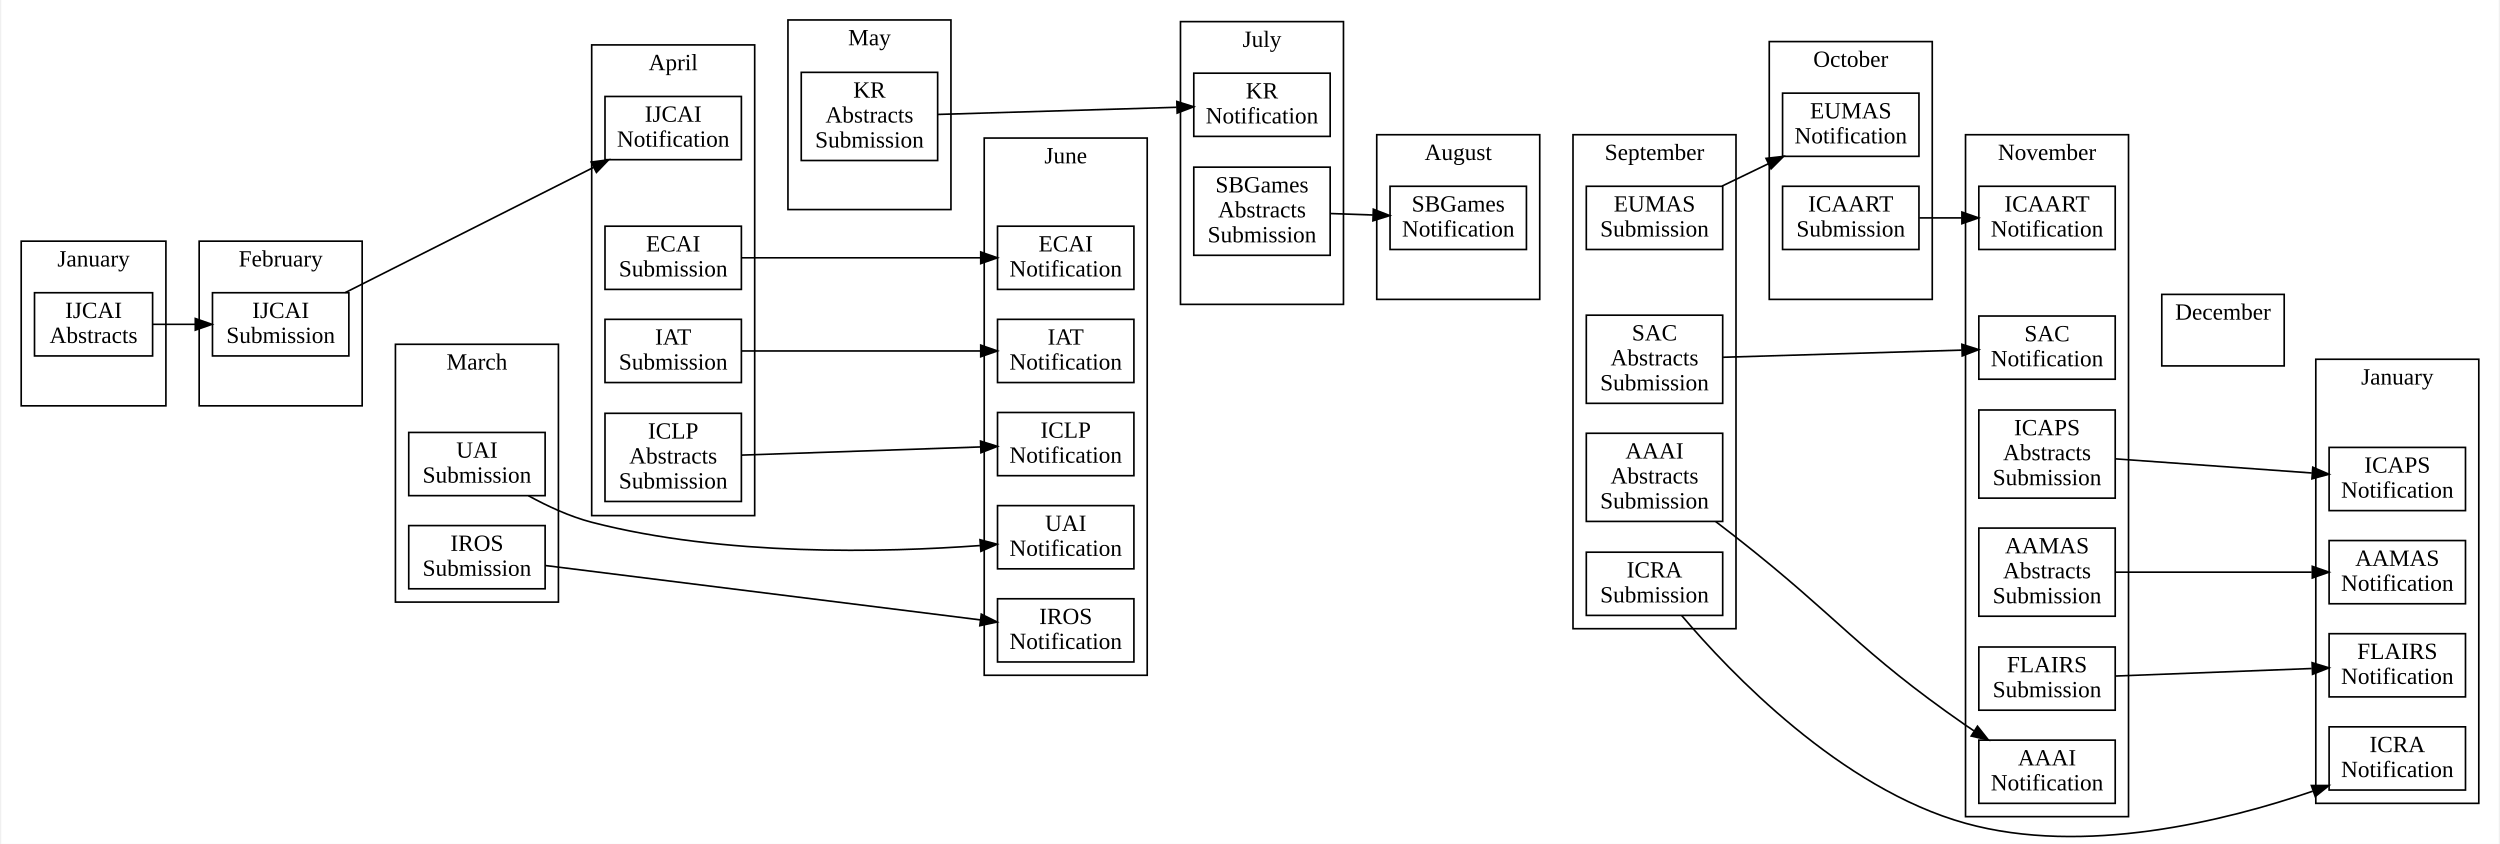
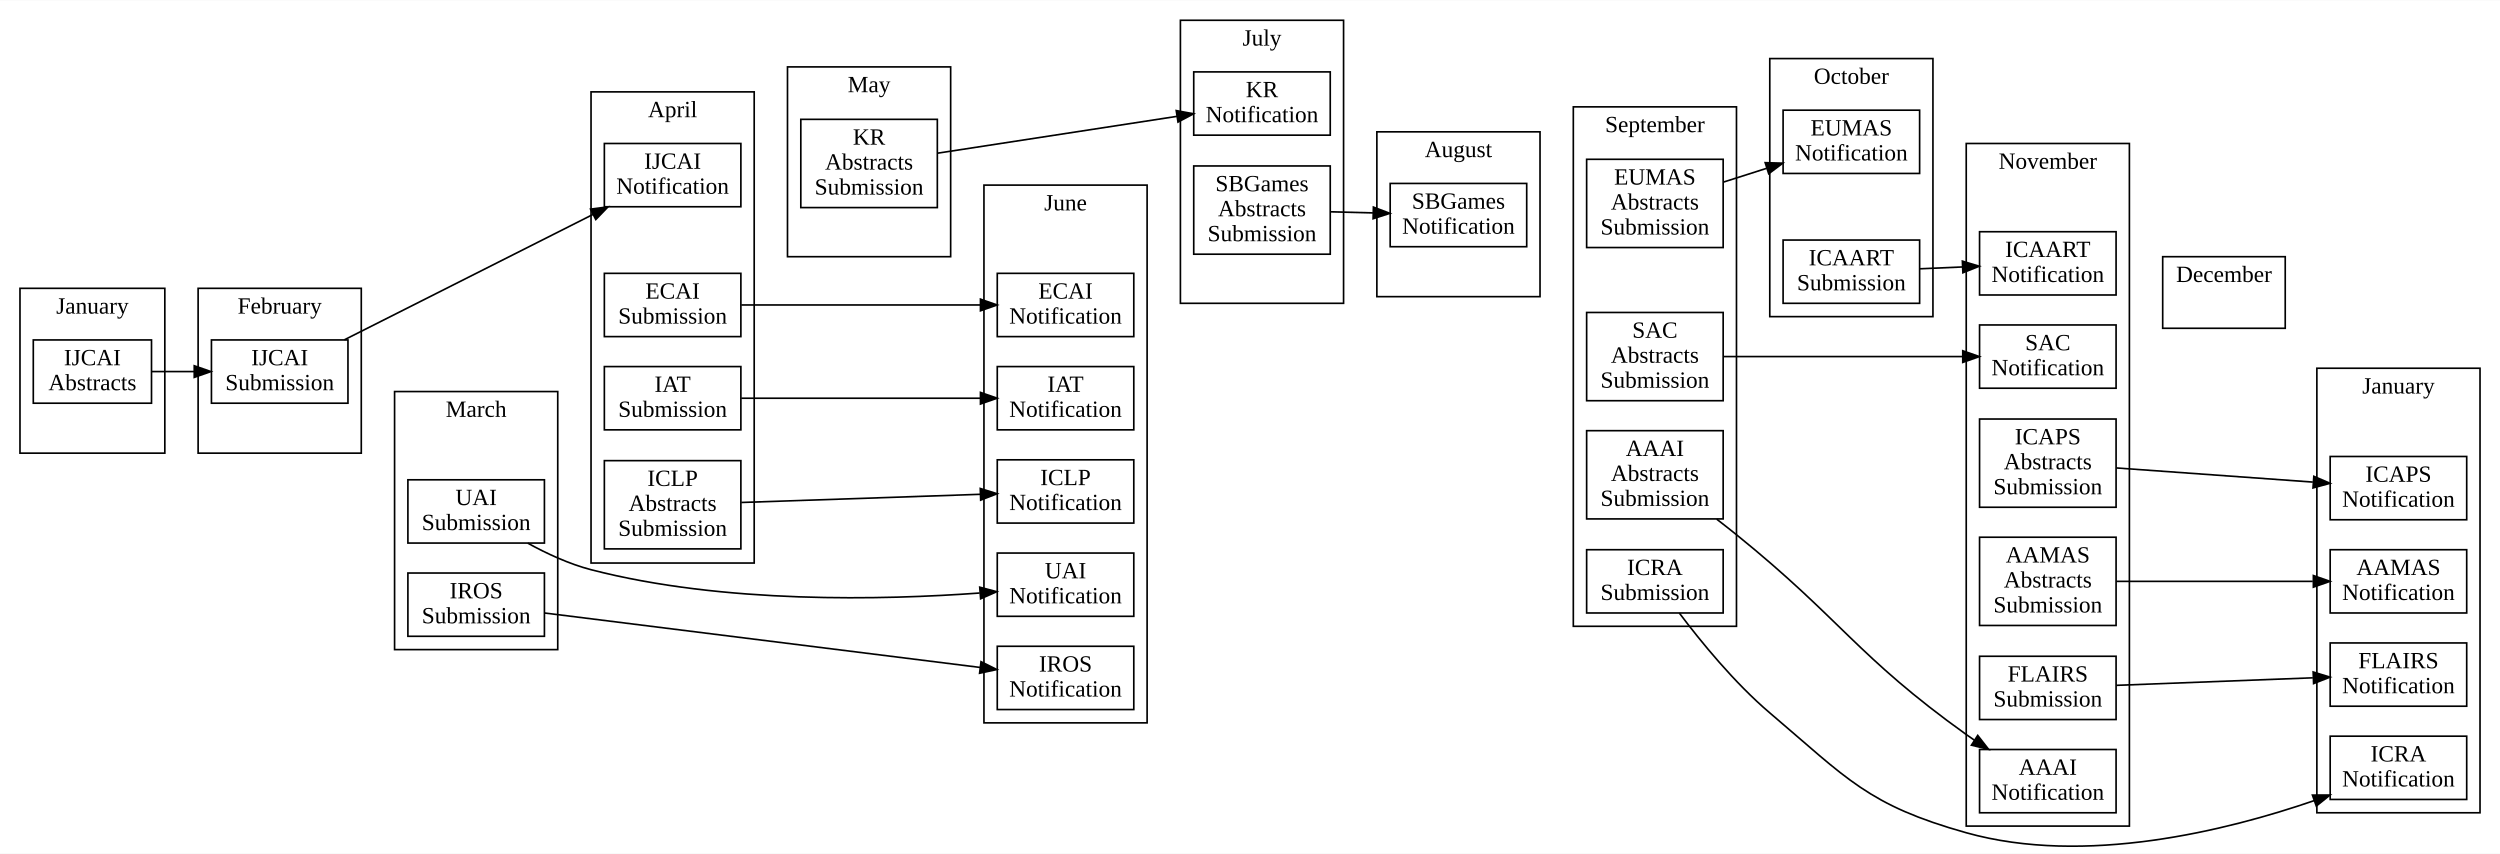
- <svg xmlns="http://www.w3.org/2000/svg" xmlns:xlink="http://www.w3.org/1999/xlink" width="1502pt" height="507pt" viewBox="0.00 0.00 1501.60 507.37">
-   <g id="graph0" class="graph" transform="scale(1 1) rotate(0) translate(4 503.366)">
-     <polygon fill="white" stroke="none" points="-4,4 -4,-503.366 1497.6,-503.366 1497.6,4 -4,4" />
+ <svg xmlns="http://www.w3.org/2000/svg" xmlns:xlink="http://www.w3.org/1999/xlink" width="1502pt" height="513pt" viewBox="0.00 0.00 1501.60 512.50">
+   <g id="graph0" class="graph" transform="scale(1 1) rotate(0) translate(4 508.504)">
+     <polygon fill="white" stroke="none" points="-4,4 -4,-508.504 1497.6,-508.504 1497.6,4 -4,4" />
+     <g id="clust7" class="cluster">
+       <polygon fill="none" stroke="black" points="705,-326.504 705,-496.504 803,-496.504 803,-326.504 705,-326.504" />
+       <text text-anchor="middle" x="754" y="-481.304" font-family="Times New Roman,serif" font-size="14.00">July</text>
+     </g>
+     <g id="clust8" class="cluster">
+       <polygon fill="none" stroke="black" points="823,-330.504 823,-429.504 921,-429.504 921,-330.504 823,-330.504" />
+       <text text-anchor="middle" x="872" y="-414.304" font-family="Times New Roman,serif" font-size="14.00">August</text>
+     </g>
+     <g id="clust9" class="cluster">
+       <polygon fill="none" stroke="black" points="941,-132.504 941,-444.504 1039,-444.504 1039,-132.504 941,-132.504" />
+       <text text-anchor="middle" x="990" y="-429.304" font-family="Times New Roman,serif" font-size="14.00">September</text>
+     </g>
+     <g id="clust10" class="cluster">
+       <polygon fill="none" stroke="black" points="1059,-318.504 1059,-473.504 1157,-473.504 1157,-318.504 1059,-318.504" />
+       <text text-anchor="middle" x="1108" y="-458.304" font-family="Times New Roman,serif" font-size="14.00">October</text>
+     </g>
+     <g id="clust11" class="cluster">
+       <polygon fill="none" stroke="black" points="1177,-12.504 1177,-422.504 1275,-422.504 1275,-12.504 1177,-12.504" />
+       <text text-anchor="middle" x="1226" y="-407.304" font-family="Times New Roman,serif" font-size="14.00">November</text>
+     </g>
+     <g id="clust12" class="cluster">
+       <polygon fill="none" stroke="black" points="1295,-311.504 1295,-354.504 1368.6,-354.504 1368.6,-311.504 1295,-311.504" />
+       <text text-anchor="middle" x="1331.8" y="-339.304" font-family="Times New Roman,serif" font-size="14.00">December</text>
+     </g>
+     <g id="clust13" class="cluster">
+       <polygon fill="none" stroke="black" points="1387.6,-20.504 1387.6,-287.504 1485.6,-287.504 1485.6,-20.504 1387.6,-20.504" />
+       <text text-anchor="middle" x="1436.6" y="-272.304" font-family="Times New Roman,serif" font-size="14.00">January</text>
+     </g>
    <g id="clust1" class="cluster">
-       <polygon fill="none" stroke="black" points="8,-259.366 8,-358.366 95,-358.366 95,-259.366 8,-259.366" />
-       <text text-anchor="middle" x="51.5" y="-343.166" font-family="Times New Roman,serif" font-size="14.00">January</text>
+       <polygon fill="none" stroke="black" points="8,-236.504 8,-335.504 95,-335.504 95,-236.504 8,-236.504" />
+       <text text-anchor="middle" x="51.5" y="-320.304" font-family="Times New Roman,serif" font-size="14.00">January</text>
    </g>
    <g id="clust2" class="cluster">
-       <polygon fill="none" stroke="black" points="115,-259.366 115,-358.366 213,-358.366 213,-259.366 115,-259.366" />
-       <text text-anchor="middle" x="164" y="-343.166" font-family="Times New Roman,serif" font-size="14.00">February</text>
+       <polygon fill="none" stroke="black" points="115,-236.504 115,-335.504 213,-335.504 213,-236.504 115,-236.504" />
+       <text text-anchor="middle" x="164" y="-320.304" font-family="Times New Roman,serif" font-size="14.00">February</text>
    </g>
    <g id="clust3" class="cluster">
-       <polygon fill="none" stroke="black" points="233,-141.366 233,-296.366 331,-296.366 331,-141.366 233,-141.366" />
-       <text text-anchor="middle" x="282" y="-281.166" font-family="Times New Roman,serif" font-size="14.00">March</text>
+       <polygon fill="none" stroke="black" points="233,-118.504 233,-273.504 331,-273.504 331,-118.504 233,-118.504" />
+       <text text-anchor="middle" x="282" y="-258.304" font-family="Times New Roman,serif" font-size="14.00">March</text>
    </g>
    <g id="clust4" class="cluster">
-       <polygon fill="none" stroke="black" points="351,-193.366 351,-476.366 449,-476.366 449,-193.366 351,-193.366" />
-       <text text-anchor="middle" x="400" y="-461.166" font-family="Times New Roman,serif" font-size="14.00">April</text>
+       <polygon fill="none" stroke="black" points="351,-170.504 351,-453.504 449,-453.504 449,-170.504 351,-170.504" />
+       <text text-anchor="middle" x="400" y="-438.304" font-family="Times New Roman,serif" font-size="14.00">April</text>
    </g>
    <g id="clust5" class="cluster">
-       <polygon fill="none" stroke="black" points="469,-377.366 469,-491.366 567,-491.366 567,-377.366 469,-377.366" />
-       <text text-anchor="middle" x="518" y="-476.166" font-family="Times New Roman,serif" font-size="14.00">May</text>
+       <polygon fill="none" stroke="black" points="469,-354.504 469,-468.504 567,-468.504 567,-354.504 469,-354.504" />
+       <text text-anchor="middle" x="518" y="-453.304" font-family="Times New Roman,serif" font-size="14.00">May</text>
    </g>
    <g id="clust6" class="cluster">
-       <polygon fill="none" stroke="black" points="587,-97.366 587,-420.366 685,-420.366 685,-97.366 587,-97.366" />
-       <text text-anchor="middle" x="636" y="-405.166" font-family="Times New Roman,serif" font-size="14.00">June</text>
-     </g>
-     <g id="clust7" class="cluster">
-       <polygon fill="none" stroke="black" points="705,-320.366 705,-490.366 803,-490.366 803,-320.366 705,-320.366" />
-       <text text-anchor="middle" x="754" y="-475.166" font-family="Times New Roman,serif" font-size="14.00">July</text>
-     </g>
-     <g id="clust8" class="cluster">
-       <polygon fill="none" stroke="black" points="823,-323.366 823,-422.366 921,-422.366 921,-323.366 823,-323.366" />
-       <text text-anchor="middle" x="872" y="-407.166" font-family="Times New Roman,serif" font-size="14.00">August</text>
-     </g>
-     <g id="clust9" class="cluster">
-       <polygon fill="none" stroke="black" points="941,-125.366 941,-422.366 1039,-422.366 1039,-125.366 941,-125.366" />
-       <text text-anchor="middle" x="990" y="-407.166" font-family="Times New Roman,serif" font-size="14.00">September</text>
-     </g>
-     <g id="clust10" class="cluster">
-       <polygon fill="none" stroke="black" points="1059,-323.366 1059,-478.366 1157,-478.366 1157,-323.366 1059,-323.366" />
-       <text text-anchor="middle" x="1108" y="-463.166" font-family="Times New Roman,serif" font-size="14.00">October</text>
-     </g>
-     <g id="clust11" class="cluster">
-       <polygon fill="none" stroke="black" points="1177,-12.366 1177,-422.366 1275,-422.366 1275,-12.366 1177,-12.366" />
-       <text text-anchor="middle" x="1226" y="-407.166" font-family="Times New Roman,serif" font-size="14.00">November</text>
-     </g>
-     <g id="clust12" class="cluster">
-       <polygon fill="none" stroke="black" points="1295,-283.366 1295,-326.366 1368.6,-326.366 1368.6,-283.366 1295,-283.366" />
-       <text text-anchor="middle" x="1331.8" y="-311.166" font-family="Times New Roman,serif" font-size="14.00">December</text>
-     </g>
-     <g id="clust13" class="cluster">
-       <polygon fill="none" stroke="black" points="1387.6,-20.366 1387.6,-287.366 1485.6,-287.366 1485.6,-20.366 1387.6,-20.366" />
-       <text text-anchor="middle" x="1436.6" y="-272.166" font-family="Times New Roman,serif" font-size="14.00">January</text>
+       <polygon fill="none" stroke="black" points="587,-74.504 587,-397.504 685,-397.504 685,-74.504 587,-74.504" />
+       <text text-anchor="middle" x="636" y="-382.304" font-family="Times New Roman,serif" font-size="14.00">June</text>
    </g>
    <g id="node2" class="node">
      <g id="a_node2">
        <a xlink:href="http://www.ijcai.org/" xlink:title="International Joint Conference on Artificial Intelligence" target="_blank">
-           <polygon fill="none" stroke="black" points="87,-327.366 16,-327.366 16,-289.366 87,-289.366 87,-327.366" />
-           <text text-anchor="middle" x="51.5" y="-312.166" font-family="Times New Roman,serif" font-size="14.00">IJCAI</text>
-           <text text-anchor="middle" x="51.5" y="-297.166" font-family="Times New Roman,serif" font-size="14.00">Abstracts</text>
+           <polygon fill="none" stroke="black" points="87,-304.504 16,-304.504 16,-266.504 87,-266.504 87,-304.504" />
+           <text text-anchor="middle" x="51.5" y="-289.304" font-family="Times New Roman,serif" font-size="14.00">IJCAI</text>
+           <text text-anchor="middle" x="51.5" y="-274.304" font-family="Times New Roman,serif" font-size="14.00">Abstracts</text>
        </a>
      </g>
    </g>
    <g id="node4" class="node">
      <g id="a_node4">
        <a xlink:href="http://www.ijcai.org/" xlink:title="International Joint Conference on Artificial Intelligence" target="_blank">
-           <polygon fill="none" stroke="black" points="205,-327.366 123,-327.366 123,-289.366 205,-289.366 205,-327.366" />
-           <text text-anchor="middle" x="164" y="-312.166" font-family="Times New Roman,serif" font-size="14.00">IJCAI</text>
-           <text text-anchor="middle" x="164" y="-297.166" font-family="Times New Roman,serif" font-size="14.00">Submission</text>
+           <polygon fill="none" stroke="black" points="205,-304.504 123,-304.504 123,-266.504 205,-266.504 205,-304.504" />
+           <text text-anchor="middle" x="164" y="-289.304" font-family="Times New Roman,serif" font-size="14.00">IJCAI</text>
+           <text text-anchor="middle" x="164" y="-274.304" font-family="Times New Roman,serif" font-size="14.00">Submission</text>
        </a>
      </g>
    </g>
    <g id="edge1" class="edge">
-       <path fill="none" stroke="black" d="M87.16,-308.366C95.257,-308.366 104.043,-308.366 112.668,-308.366" />
-       <polygon fill="black" stroke="black" points="112.669,-311.866 122.668,-308.366 112.668,-304.866 112.669,-311.866" />
+       <path fill="none" stroke="black" d="M87.16,-285.504C95.257,-285.504 104.043,-285.504 112.668,-285.504" />
+       <polygon fill="black" stroke="black" points="112.669,-289.004 122.668,-285.504 112.668,-282.004 112.669,-289.004" />
    </g>
    <g id="node9" class="node">
      <g id="a_node9">
        <a xlink:href="http://www.ijcai.org/" xlink:title="International Joint Conference on Artificial Intelligence" target="_blank">
-           <polygon fill="none" stroke="black" points="441,-445.366 359,-445.366 359,-407.366 441,-407.366 441,-445.366" />
-           <text text-anchor="middle" x="400" y="-430.166" font-family="Times New Roman,serif" font-size="14.00">IJCAI</text>
-           <text text-anchor="middle" x="400" y="-415.166" font-family="Times New Roman,serif" font-size="14.00">Notification</text>
+           <polygon fill="none" stroke="black" points="441,-422.504 359,-422.504 359,-384.504 441,-384.504 441,-422.504" />
+           <text text-anchor="middle" x="400" y="-407.304" font-family="Times New Roman,serif" font-size="14.00">IJCAI</text>
+           <text text-anchor="middle" x="400" y="-392.304" font-family="Times New Roman,serif" font-size="14.00">Notification</text>
        </a>
      </g>
    </g>
    <g id="edge2" class="edge">
-       <path fill="none" stroke="black" d="M202.856,-327.456C243.552,-347.978 308.298,-380.627 352.169,-402.751" />
-       <polygon fill="black" stroke="black" points="350.693,-405.926 361.198,-407.304 353.845,-399.676 350.693,-405.926" />
+       <path fill="none" stroke="black" d="M202.856,-304.594C243.552,-325.116 308.298,-357.765 352.169,-379.888" />
+       <polygon fill="black" stroke="black" points="350.693,-383.064 361.198,-384.441 353.845,-376.814 350.693,-383.064" />
    </g>
    <g id="node6" class="node">
      <g id="a_node6">
        <a xlink:href="http://auai.org/uai2017/index.php" xlink:title="Conference on Uncertainty in Artificial Intelligence" target="_blank">
-           <polygon fill="none" stroke="black" points="323,-243.366 241,-243.366 241,-205.366 323,-205.366 323,-243.366" />
-           <text text-anchor="middle" x="282" y="-228.166" font-family="Times New Roman,serif" font-size="14.00">UAI</text>
-           <text text-anchor="middle" x="282" y="-213.166" font-family="Times New Roman,serif" font-size="14.00">Submission</text>
+           <polygon fill="none" stroke="black" points="323,-220.504 241,-220.504 241,-182.504 323,-182.504 323,-220.504" />
+           <text text-anchor="middle" x="282" y="-205.304" font-family="Times New Roman,serif" font-size="14.00">UAI</text>
+           <text text-anchor="middle" x="282" y="-190.304" font-family="Times New Roman,serif" font-size="14.00">Submission</text>
        </a>
      </g>
    </g>
    <g id="node18" class="node">
      <g id="a_node18">
        <a xlink:href="http://auai.org/uai2017/index.php" xlink:title="Conference on Uncertainty in Artificial Intelligence" target="_blank">
-           <polygon fill="none" stroke="black" points="677,-199.366 595,-199.366 595,-161.366 677,-161.366 677,-199.366" />
-           <text text-anchor="middle" x="636" y="-184.166" font-family="Times New Roman,serif" font-size="14.00">UAI</text>
-           <text text-anchor="middle" x="636" y="-169.166" font-family="Times New Roman,serif" font-size="14.00">Notification</text>
+           <polygon fill="none" stroke="black" points="677,-176.504 595,-176.504 595,-138.504 677,-138.504 677,-176.504" />
+           <text text-anchor="middle" x="636" y="-161.304" font-family="Times New Roman,serif" font-size="14.00">UAI</text>
+           <text text-anchor="middle" x="636" y="-146.304" font-family="Times New Roman,serif" font-size="14.00">Notification</text>
        </a>
      </g>
    </g>
    <g id="edge3" class="edge">
-       <path fill="none" stroke="black" d="M312.984,-205.295C324.432,-199.009 337.89,-192.763 351,-189.366 430.571,-168.75 526.878,-171.159 584.423,-175.353" />
-       <polygon fill="black" stroke="black" points="584.463,-178.867 594.704,-176.152 585.005,-171.888 584.463,-178.867" />
+       <path fill="none" stroke="black" d="M312.984,-182.433C324.432,-176.147 337.89,-169.901 351,-166.504 430.571,-145.888 526.878,-148.297 584.423,-152.491" />
+       <polygon fill="black" stroke="black" points="584.463,-156.005 594.704,-153.29 585.005,-149.026 584.463,-156.005" />
    </g>
    <g id="node7" class="node">
      <g id="a_node7">
        <a xlink:href="http://www.iros.org/" xlink:title="International Conference on Intelligent Robots and Systems" target="_blank">
-           <polygon fill="none" stroke="black" points="323,-187.366 241,-187.366 241,-149.366 323,-149.366 323,-187.366" />
-           <text text-anchor="middle" x="282" y="-172.166" font-family="Times New Roman,serif" font-size="14.00">IROS</text>
-           <text text-anchor="middle" x="282" y="-157.166" font-family="Times New Roman,serif" font-size="14.00">Submission</text>
+           <polygon fill="none" stroke="black" points="323,-164.504 241,-164.504 241,-126.504 323,-126.504 323,-164.504" />
+           <text text-anchor="middle" x="282" y="-149.304" font-family="Times New Roman,serif" font-size="14.00">IROS</text>
+           <text text-anchor="middle" x="282" y="-134.304" font-family="Times New Roman,serif" font-size="14.00">Submission</text>
        </a>
      </g>
    </g>
    <g id="node19" class="node">
      <g id="a_node19">
        <a xlink:href="http://www.iros.org/" xlink:title="International Conference on Intelligent Robots and Systems" target="_blank">
-           <polygon fill="none" stroke="black" points="677,-143.366 595,-143.366 595,-105.366 677,-105.366 677,-143.366" />
-           <text text-anchor="middle" x="636" y="-128.166" font-family="Times New Roman,serif" font-size="14.00">IROS</text>
-           <text text-anchor="middle" x="636" y="-113.166" font-family="Times New Roman,serif" font-size="14.00">Notification</text>
+           <polygon fill="none" stroke="black" points="677,-120.504 595,-120.504 595,-82.504 677,-82.504 677,-120.504" />
+           <text text-anchor="middle" x="636" y="-105.304" font-family="Times New Roman,serif" font-size="14.00">IROS</text>
+           <text text-anchor="middle" x="636" y="-90.304" font-family="Times New Roman,serif" font-size="14.00">Notification</text>
        </a>
      </g>
    </g>
    <g id="edge4" class="edge">
-       <path fill="none" stroke="black" d="M323.036,-163.361C387.527,-155.3 514.292,-139.455 584.757,-130.646" />
-       <polygon fill="black" stroke="black" points="585.242,-134.113 594.731,-129.4 584.374,-127.167 585.242,-134.113" />
+       <path fill="none" stroke="black" d="M323.036,-140.499C387.527,-132.438 514.292,-116.592 584.757,-107.784" />
+       <polygon fill="black" stroke="black" points="585.242,-111.251 594.731,-106.538 584.374,-104.305 585.242,-111.251" />
    </g>
    <g id="node10" class="node">
      <g id="a_node10">
        <a xlink:href="http://www.ecai2016.org/" xlink:title="European Conference on Artificial Intelligence" target="_blank">
-           <polygon fill="none" stroke="black" points="441,-367.366 359,-367.366 359,-329.366 441,-329.366 441,-367.366" />
-           <text text-anchor="middle" x="400" y="-352.166" font-family="Times New Roman,serif" font-size="14.00">ECAI</text>
-           <text text-anchor="middle" x="400" y="-337.166" font-family="Times New Roman,serif" font-size="14.00">Submission</text>
+           <polygon fill="none" stroke="black" points="441,-344.504 359,-344.504 359,-306.504 441,-306.504 441,-344.504" />
+           <text text-anchor="middle" x="400" y="-329.304" font-family="Times New Roman,serif" font-size="14.00">ECAI</text>
+           <text text-anchor="middle" x="400" y="-314.304" font-family="Times New Roman,serif" font-size="14.00">Submission</text>
        </a>
      </g>
    </g>
    <g id="node16" class="node">
      <g id="a_node16">
        <a xlink:href="http://www.ecai2016.org/" xlink:title="European Conference on Artificial Intelligence" target="_blank">
-           <polygon fill="none" stroke="black" points="677,-367.366 595,-367.366 595,-329.366 677,-329.366 677,-367.366" />
-           <text text-anchor="middle" x="636" y="-352.166" font-family="Times New Roman,serif" font-size="14.00">ECAI</text>
-           <text text-anchor="middle" x="636" y="-337.166" font-family="Times New Roman,serif" font-size="14.00">Notification</text>
+           <polygon fill="none" stroke="black" points="677,-344.504 595,-344.504 595,-306.504 677,-306.504 677,-344.504" />
+           <text text-anchor="middle" x="636" y="-329.304" font-family="Times New Roman,serif" font-size="14.00">ECAI</text>
+           <text text-anchor="middle" x="636" y="-314.304" font-family="Times New Roman,serif" font-size="14.00">Notification</text>
        </a>
      </g>
    </g>
    <g id="edge5" class="edge">
-       <path fill="none" stroke="black" d="M441.226,-348.366C480.942,-348.366 541.791,-348.366 584.686,-348.366" />
-       <polygon fill="black" stroke="black" points="584.908,-351.866 594.908,-348.366 584.908,-344.866 584.908,-351.866" />
+       <path fill="none" stroke="black" d="M441.226,-325.504C480.942,-325.504 541.791,-325.504 584.686,-325.504" />
+       <polygon fill="black" stroke="black" points="584.908,-329.004 594.908,-325.504 584.908,-322.004 584.908,-329.004" />
    </g>
    <g id="node11" class="node">
      <g id="a_node11">
        <a xlink:href="http://wibih.unomaha.edu/wi" xlink:title="International Conference on Intelligent Agent Technology" target="_blank">
-           <polygon fill="none" stroke="black" points="441,-311.366 359,-311.366 359,-273.366 441,-273.366 441,-311.366" />
-           <text text-anchor="middle" x="400" y="-296.166" font-family="Times New Roman,serif" font-size="14.00">IAT</text>
-           <text text-anchor="middle" x="400" y="-281.166" font-family="Times New Roman,serif" font-size="14.00">Submission</text>
+           <polygon fill="none" stroke="black" points="441,-288.504 359,-288.504 359,-250.504 441,-250.504 441,-288.504" />
+           <text text-anchor="middle" x="400" y="-273.304" font-family="Times New Roman,serif" font-size="14.00">IAT</text>
+           <text text-anchor="middle" x="400" y="-258.304" font-family="Times New Roman,serif" font-size="14.00">Submission</text>
        </a>
      </g>
    </g>
    <g id="node17" class="node">
      <g id="a_node17">
        <a xlink:href="http://wibih.unomaha.edu/wi" xlink:title="International Conference on Intelligent Agent Technology" target="_blank">
-           <polygon fill="none" stroke="black" points="677,-311.366 595,-311.366 595,-273.366 677,-273.366 677,-311.366" />
-           <text text-anchor="middle" x="636" y="-296.166" font-family="Times New Roman,serif" font-size="14.00">IAT</text>
-           <text text-anchor="middle" x="636" y="-281.166" font-family="Times New Roman,serif" font-size="14.00">Notification</text>
+           <polygon fill="none" stroke="black" points="677,-288.504 595,-288.504 595,-250.504 677,-250.504 677,-288.504" />
+           <text text-anchor="middle" x="636" y="-273.304" font-family="Times New Roman,serif" font-size="14.00">IAT</text>
+           <text text-anchor="middle" x="636" y="-258.304" font-family="Times New Roman,serif" font-size="14.00">Notification</text>
        </a>
      </g>
    </g>
    <g id="edge6" class="edge">
-       <path fill="none" stroke="black" d="M441.226,-292.366C480.942,-292.366 541.791,-292.366 584.686,-292.366" />
-       <polygon fill="black" stroke="black" points="584.908,-295.866 594.908,-292.366 584.908,-288.866 584.908,-295.866" />
+       <path fill="none" stroke="black" d="M441.226,-269.504C480.942,-269.504 541.791,-269.504 584.686,-269.504" />
+       <polygon fill="black" stroke="black" points="584.908,-273.004 594.908,-269.504 584.908,-266.004 584.908,-273.004" />
    </g>
    <g id="node12" class="node">
      <g id="a_node12">
        <a xlink:href="http://software.imdea.org/Conferences/ICLP2016/" xlink:title="International Conference on Logic Programming" target="_blank">
-           <polygon fill="none" stroke="black" points="441,-254.866 359,-254.866 359,-201.866 441,-201.866 441,-254.866" />
-           <text text-anchor="middle" x="400" y="-239.666" font-family="Times New Roman,serif" font-size="14.00">ICLP</text>
-           <text text-anchor="middle" x="400" y="-224.666" font-family="Times New Roman,serif" font-size="14.00">Abstracts</text>
-           <text text-anchor="middle" x="400" y="-209.666" font-family="Times New Roman,serif" font-size="14.00">Submission</text>
+           <polygon fill="none" stroke="black" points="441,-232.004 359,-232.004 359,-179.004 441,-179.004 441,-232.004" />
+           <text text-anchor="middle" x="400" y="-216.804" font-family="Times New Roman,serif" font-size="14.00">ICLP</text>
+           <text text-anchor="middle" x="400" y="-201.804" font-family="Times New Roman,serif" font-size="14.00">Abstracts</text>
+           <text text-anchor="middle" x="400" y="-186.804" font-family="Times New Roman,serif" font-size="14.00">Submission</text>
        </a>
      </g>
    </g>
    <g id="node20" class="node">
      <g id="a_node20">
        <a xlink:href="http://software.imdea.org/Conferences/ICLP2016/" xlink:title="International Conference on Logic Programming" target="_blank">
-           <polygon fill="none" stroke="black" points="677,-255.366 595,-255.366 595,-217.366 677,-217.366 677,-255.366" />
-           <text text-anchor="middle" x="636" y="-240.166" font-family="Times New Roman,serif" font-size="14.00">ICLP</text>
-           <text text-anchor="middle" x="636" y="-225.166" font-family="Times New Roman,serif" font-size="14.00">Notification</text>
+           <polygon fill="none" stroke="black" points="677,-232.504 595,-232.504 595,-194.504 677,-194.504 677,-232.504" />
+           <text text-anchor="middle" x="636" y="-217.304" font-family="Times New Roman,serif" font-size="14.00">ICLP</text>
+           <text text-anchor="middle" x="636" y="-202.304" font-family="Times New Roman,serif" font-size="14.00">Notification</text>
        </a>
      </g>
    </g>
    <g id="edge7" class="edge">
-       <path fill="none" stroke="black" d="M441.226,-229.741C480.942,-231.099 541.791,-233.179 584.686,-234.646" />
-       <polygon fill="black" stroke="black" points="584.794,-238.152 594.908,-234.995 585.033,-231.156 584.794,-238.152" />
+       <path fill="none" stroke="black" d="M441.226,-206.879C480.942,-208.237 541.791,-210.317 584.686,-211.784" />
+       <polygon fill="black" stroke="black" points="584.794,-215.289 594.908,-212.133 585.033,-208.293 584.794,-215.289" />
    </g>
    <g id="node14" class="node">
      <g id="a_node14">
        <a xlink:href="http://www.kr.org/" xlink:title="International Conference on Principles of Knowledge Representation and Reasoning" target="_blank">
-           <polygon fill="none" stroke="black" points="559,-459.866 477,-459.866 477,-406.866 559,-406.866 559,-459.866" />
-           <text text-anchor="middle" x="518" y="-444.666" font-family="Times New Roman,serif" font-size="14.00">KR</text>
-           <text text-anchor="middle" x="518" y="-429.666" font-family="Times New Roman,serif" font-size="14.00">Abstracts</text>
-           <text text-anchor="middle" x="518" y="-414.666" font-family="Times New Roman,serif" font-size="14.00">Submission</text>
+           <polygon fill="none" stroke="black" points="559,-437.004 477,-437.004 477,-384.004 559,-384.004 559,-437.004" />
+           <text text-anchor="middle" x="518" y="-421.804" font-family="Times New Roman,serif" font-size="14.00">KR</text>
+           <text text-anchor="middle" x="518" y="-406.804" font-family="Times New Roman,serif" font-size="14.00">Abstracts</text>
+           <text text-anchor="middle" x="518" y="-391.804" font-family="Times New Roman,serif" font-size="14.00">Submission</text>
        </a>
      </g>
    </g>
    <g id="node23" class="node">
      <g id="a_node23">
        <a xlink:href="http://www.kr.org/" xlink:title="International Conference on Principles of Knowledge Representation and Reasoning" target="_blank">
-           <polygon fill="none" stroke="black" points="795,-459.366 713,-459.366 713,-421.366 795,-421.366 795,-459.366" />
-           <text text-anchor="middle" x="754" y="-444.166" font-family="Times New Roman,serif" font-size="14.00">KR</text>
-           <text text-anchor="middle" x="754" y="-429.166" font-family="Times New Roman,serif" font-size="14.00">Notification</text>
+           <polygon fill="none" stroke="black" points="795,-465.504 713,-465.504 713,-427.504 795,-427.504 795,-465.504" />
+           <text text-anchor="middle" x="754" y="-450.304" font-family="Times New Roman,serif" font-size="14.00">KR</text>
+           <text text-anchor="middle" x="754" y="-435.304" font-family="Times New Roman,serif" font-size="14.00">Notification</text>
        </a>
      </g>
    </g>
    <g id="edge8" class="edge">
-       <path fill="none" stroke="black" d="M559.226,-434.569C598.942,-435.757 659.791,-437.578 702.686,-438.861" />
-       <polygon fill="black" stroke="black" points="702.808,-442.366 712.908,-439.167 703.017,-435.369 702.808,-442.366" />
+       <path fill="none" stroke="black" d="M559.226,-416.693C599.026,-422.816 660.048,-432.204 702.958,-438.805" />
+       <polygon fill="black" stroke="black" points="702.492,-442.275 712.908,-440.336 703.557,-435.356 702.492,-442.275" />
    </g>
    <g id="node22" class="node">
      <g id="a_node22">
        <a xlink:href="http://sbgames.org/" xlink:title="Simposio Brasileiro de Games e Entretenimento Digital" target="_blank">
-           <polygon fill="none" stroke="black" points="795,-402.866 713,-402.866 713,-349.866 795,-349.866 795,-402.866" />
-           <text text-anchor="middle" x="754" y="-387.666" font-family="Times New Roman,serif" font-size="14.00">SBGames</text>
-           <text text-anchor="middle" x="754" y="-372.666" font-family="Times New Roman,serif" font-size="14.00">Abstracts</text>
-           <text text-anchor="middle" x="754" y="-357.666" font-family="Times New Roman,serif" font-size="14.00">Submission</text>
+           <polygon fill="none" stroke="black" points="795,-409.004 713,-409.004 713,-356.004 795,-356.004 795,-409.004" />
+           <text text-anchor="middle" x="754" y="-393.804" font-family="Times New Roman,serif" font-size="14.00">SBGames</text>
+           <text text-anchor="middle" x="754" y="-378.804" font-family="Times New Roman,serif" font-size="14.00">Abstracts</text>
+           <text text-anchor="middle" x="754" y="-363.804" font-family="Times New Roman,serif" font-size="14.00">Submission</text>
        </a>
      </g>
    </g>
    <g id="node25" class="node">
      <g id="a_node25">
        <a xlink:href="http://sbgames.org/" xlink:title="Simposio Brasileiro de Games e Entretenimento Digital" target="_blank">
-           <polygon fill="none" stroke="black" points="913,-391.366 831,-391.366 831,-353.366 913,-353.366 913,-391.366" />
-           <text text-anchor="middle" x="872" y="-376.166" font-family="Times New Roman,serif" font-size="14.00">SBGames</text>
-           <text text-anchor="middle" x="872" y="-361.166" font-family="Times New Roman,serif" font-size="14.00">Notification</text>
+           <polygon fill="none" stroke="black" points="913,-398.504 831,-398.504 831,-360.504 913,-360.504 913,-398.504" />
+           <text text-anchor="middle" x="872" y="-383.304" font-family="Times New Roman,serif" font-size="14.00">SBGames</text>
+           <text text-anchor="middle" x="872" y="-368.304" font-family="Times New Roman,serif" font-size="14.00">Notification</text>
        </a>
      </g>
    </g>
    <g id="edge9" class="edge">
-       <path fill="none" stroke="black" d="M795.246,-374.978C803.433,-374.696 812.144,-374.396 820.632,-374.103" />
-       <polygon fill="black" stroke="black" points="820.952,-377.594 830.826,-373.751 820.711,-370.598 820.952,-377.594" />
+       <path fill="none" stroke="black" d="M795.246,-381.463C803.433,-381.251 812.144,-381.026 820.632,-380.807" />
+       <polygon fill="black" stroke="black" points="820.919,-384.3 830.826,-380.543 820.738,-377.303 820.919,-384.3" />
    </g>
    <g id="node27" class="node">
      <g id="a_node27">
        <a xlink:href="http://www.icra2017.org/" xlink:title="International Conference on Robotics and Automation" target="_blank">
-           <polygon fill="none" stroke="black" points="1031,-171.366 949,-171.366 949,-133.366 1031,-133.366 1031,-171.366" />
-           <text text-anchor="middle" x="990" y="-156.166" font-family="Times New Roman,serif" font-size="14.00">ICRA</text>
-           <text text-anchor="middle" x="990" y="-141.166" font-family="Times New Roman,serif" font-size="14.00">Submission</text>
+           <polygon fill="none" stroke="black" points="1031,-178.504 949,-178.504 949,-140.504 1031,-140.504 1031,-178.504" />
+           <text text-anchor="middle" x="990" y="-163.304" font-family="Times New Roman,serif" font-size="14.00">ICRA</text>
+           <text text-anchor="middle" x="990" y="-148.304" font-family="Times New Roman,serif" font-size="14.00">Submission</text>
        </a>
      </g>
    </g>
    <g id="node43" class="node">
      <g id="a_node43">
        <a xlink:href="http://www.icra2017.org/" xlink:title="International Conference on Robotics and Automation" target="_blank">
-           <polygon fill="none" stroke="black" points="1477.6,-66.366 1395.6,-66.366 1395.6,-28.366 1477.6,-28.366 1477.6,-66.366" />
-           <text text-anchor="middle" x="1436.6" y="-51.166" font-family="Times New Roman,serif" font-size="14.00">ICRA</text>
-           <text text-anchor="middle" x="1436.6" y="-36.166" font-family="Times New Roman,serif" font-size="14.00">Notification</text>
+           <polygon fill="none" stroke="black" points="1477.6,-66.504 1395.6,-66.504 1395.6,-28.504 1477.6,-28.504 1477.6,-66.504" />
+           <text text-anchor="middle" x="1436.6" y="-51.304" font-family="Times New Roman,serif" font-size="14.00">ICRA</text>
+           <text text-anchor="middle" x="1436.6" y="-36.304" font-family="Times New Roman,serif" font-size="14.00">Notification</text>
        </a>
      </g>
    </g>
    <g id="edge10" class="edge">
-       <path fill="none" stroke="black" d="M1006.35,-133.266C1035.3,-99.121 1101.84,-29.234 1177,-8.366 1248.1,11.376 1333.15,-9.668 1385.78,-27.668" />
-       <polygon fill="black" stroke="black" points="1384.95,-31.084 1395.54,-31.099 1387.27,-24.48 1384.95,-31.084" />
+       <path fill="none" stroke="black" d="M1004.67,-140.464C1017.46,-123.466 1037.76,-98.542 1059,-80.504 1105.83,-40.739 1117.85,-25.123 1177,-8.504 1248.19,11.5 1333.46,-9.733 1386.09,-27.831" />
+       <polygon fill="black" stroke="black" points="1384.93,-31.133 1395.52,-31.163 1387.26,-24.532 1384.93,-31.133" />
    </g>
    <g id="node28" class="node">
      <g id="a_node28">
        <a xlink:href="http://www.sigapp.org/sac/" xlink:title="Symposium On Applied Computing" target="_blank">
-           <polygon fill="none" stroke="black" points="1031,-313.866 949,-313.866 949,-260.866 1031,-260.866 1031,-313.866" />
-           <text text-anchor="middle" x="990" y="-298.666" font-family="Times New Roman,serif" font-size="14.00">SAC</text>
-           <text text-anchor="middle" x="990" y="-283.666" font-family="Times New Roman,serif" font-size="14.00">Abstracts</text>
-           <text text-anchor="middle" x="990" y="-268.666" font-family="Times New Roman,serif" font-size="14.00">Submission</text>
+           <polygon fill="none" stroke="black" points="1031,-321.004 949,-321.004 949,-268.004 1031,-268.004 1031,-321.004" />
+           <text text-anchor="middle" x="990" y="-305.804" font-family="Times New Roman,serif" font-size="14.00">SAC</text>
+           <text text-anchor="middle" x="990" y="-290.804" font-family="Times New Roman,serif" font-size="14.00">Abstracts</text>
+           <text text-anchor="middle" x="990" y="-275.804" font-family="Times New Roman,serif" font-size="14.00">Submission</text>
        </a>
      </g>
    </g>
    <g id="node36" class="node">
      <g id="a_node36">
        <a xlink:href="http://www.sigapp.org/sac/" xlink:title="Symposium On Applied Computing" target="_blank">
-           <polygon fill="none" stroke="black" points="1267,-313.366 1185,-313.366 1185,-275.366 1267,-275.366 1267,-313.366" />
-           <text text-anchor="middle" x="1226" y="-298.166" font-family="Times New Roman,serif" font-size="14.00">SAC</text>
-           <text text-anchor="middle" x="1226" y="-283.166" font-family="Times New Roman,serif" font-size="14.00">Notification</text>
+           <polygon fill="none" stroke="black" points="1267,-313.504 1185,-313.504 1185,-275.504 1267,-275.504 1267,-313.504" />
+           <text text-anchor="middle" x="1226" y="-298.304" font-family="Times New Roman,serif" font-size="14.00">SAC</text>
+           <text text-anchor="middle" x="1226" y="-283.304" font-family="Times New Roman,serif" font-size="14.00">Notification</text>
        </a>
      </g>
    </g>
    <g id="edge11" class="edge">
-       <path fill="none" stroke="black" d="M1031.23,-288.569C1070.94,-289.757 1131.79,-291.578 1174.69,-292.861" />
-       <polygon fill="black" stroke="black" points="1174.81,-296.366 1184.91,-293.167 1175.02,-289.369 1174.81,-296.366" />
+       <path fill="none" stroke="black" d="M1031.23,-294.504C1070.94,-294.504 1131.79,-294.504 1174.69,-294.504" />
+       <polygon fill="black" stroke="black" points="1174.91,-298.004 1184.91,-294.504 1174.91,-291.004 1174.91,-298.004" />
    </g>
    <g id="node29" class="node">
      <g id="a_node29">
        <a xlink:href="http://www.aaai.org/Conferences/conferences.php" xlink:title="Association for the Advancement of Artificial Intelligence" target="_blank">
-           <polygon fill="none" stroke="black" points="1031,-242.866 949,-242.866 949,-189.866 1031,-189.866 1031,-242.866" />
-           <text text-anchor="middle" x="990" y="-227.666" font-family="Times New Roman,serif" font-size="14.00">AAAI</text>
-           <text text-anchor="middle" x="990" y="-212.666" font-family="Times New Roman,serif" font-size="14.00">Abstracts</text>
-           <text text-anchor="middle" x="990" y="-197.666" font-family="Times New Roman,serif" font-size="14.00">Submission</text>
+           <polygon fill="none" stroke="black" points="1031,-250.004 949,-250.004 949,-197.004 1031,-197.004 1031,-250.004" />
+           <text text-anchor="middle" x="990" y="-234.804" font-family="Times New Roman,serif" font-size="14.00">AAAI</text>
+           <text text-anchor="middle" x="990" y="-219.804" font-family="Times New Roman,serif" font-size="14.00">Abstracts</text>
+           <text text-anchor="middle" x="990" y="-204.804" font-family="Times New Roman,serif" font-size="14.00">Submission</text>
        </a>
      </g>
    </g>
    <g id="node35" class="node">
      <g id="a_node35">
        <a xlink:href="http://www.aaai.org/Conferences/conferences.php" xlink:title="Association for the Advancement of Artificial Intelligence" target="_blank">
-           <polygon fill="none" stroke="black" points="1267,-58.366 1185,-58.366 1185,-20.366 1267,-20.366 1267,-58.366" />
-           <text text-anchor="middle" x="1226" y="-43.166" font-family="Times New Roman,serif" font-size="14.00">AAAI</text>
-           <text text-anchor="middle" x="1226" y="-28.166" font-family="Times New Roman,serif" font-size="14.00">Notification</text>
+           <polygon fill="none" stroke="black" points="1267,-58.504 1185,-58.504 1185,-20.504 1267,-20.504 1267,-58.504" />
+           <text text-anchor="middle" x="1226" y="-43.304" font-family="Times New Roman,serif" font-size="14.00">AAAI</text>
+           <text text-anchor="middle" x="1226" y="-28.304" font-family="Times New Roman,serif" font-size="14.00">Notification</text>
        </a>
      </g>
    </g>
    <g id="edge12" class="edge">
-       <path fill="none" stroke="black" d="M1026.78,-189.797C1030.92,-186.644 1035.06,-183.451 1039,-180.366 1101.39,-131.462 1111.89,-112.59 1177,-67.366 1178.63,-66.231 1180.32,-65.097 1182.03,-63.971" />
-       <polygon fill="black" stroke="black" points="1184.18,-66.753 1190.75,-58.446 1180.43,-60.839 1184.18,-66.753" />
+       <path fill="none" stroke="black" d="M1027.13,-196.851C1031.16,-193.742 1035.19,-190.581 1039,-187.504 1102.22,-136.42 1110.94,-114.856 1177,-67.504 1178.59,-66.366 1180.22,-65.232 1181.89,-64.11" />
+       <polygon fill="black" stroke="black" points="1183.9,-66.98 1190.42,-58.623 1180.11,-61.094 1183.9,-66.98" />
    </g>
    <g id="node30" class="node">
      <g id="a_node30">
-         <a xlink:href="http://eumas-at2016.webs.upv.es/EUMAS2016.html" xlink:title="European Conference on Multi-Agent Systems" target="_blank">
-           <polygon fill="none" stroke="black" points="1031,-391.366 949,-391.366 949,-353.366 1031,-353.366 1031,-391.366" />
-           <text text-anchor="middle" x="990" y="-376.166" font-family="Times New Roman,serif" font-size="14.00">EUMAS</text>
-           <text text-anchor="middle" x="990" y="-361.166" font-family="Times New Roman,serif" font-size="14.00">Submission</text>
-         </a>
-       </g>
+         <a xlink:href="https://eumas2017.ibisc.univ-evry.fr/" xlink:title="European Conference on Multi-Agent Systems" target="_blank">
+           <polygon fill="none" stroke="black" points="1031,-413.004 949,-413.004 949,-360.004 1031,-360.004 1031,-413.004" />
+           <text text-anchor="middle" x="990" y="-397.804" font-family="Times New Roman,serif" font-size="14.00">EUMAS</text>
+           <text text-anchor="middle" x="990" y="-382.804" font-family="Times New Roman,serif" font-size="14.00">Abstracts</text>
+           <text text-anchor="middle" x="990" y="-367.804" font-family="Times New Roman,serif" font-size="14.00">Submission</text>
+         </a>
+       </g>
+     </g>
+     <g id="node32" class="node">
+       <g id="a_node32">
+         <a xlink:href="https://eumas2017.ibisc.univ-evry.fr/" xlink:title="European Conference on Multi-Agent Systems" target="_blank">
+           <polygon fill="none" stroke="black" points="1149,-442.504 1067,-442.504 1067,-404.504 1149,-404.504 1149,-442.504" />
+           <text text-anchor="middle" x="1108" y="-427.304" font-family="Times New Roman,serif" font-size="14.00">EUMAS</text>
+           <text text-anchor="middle" x="1108" y="-412.304" font-family="Times New Roman,serif" font-size="14.00">Notification</text>
+         </a>
+       </g>
+     </g>
+     <g id="edge13" class="edge">
+       <path fill="none" stroke="black" d="M1031.25,-399.341C1039.61,-402.01 1048.53,-404.853 1057.19,-407.617" />
+       <polygon fill="black" stroke="black" points="1056.23,-410.985 1066.83,-410.69 1058.36,-404.316 1056.23,-410.985" />
    </g>
    <g id="node33" class="node">
      <g id="a_node33">
-         <a xlink:href="http://eumas-at2016.webs.upv.es/EUMAS2016.html" xlink:title="European Conference on Multi-Agent Systems" target="_blank">
-           <polygon fill="none" stroke="black" points="1149,-447.366 1067,-447.366 1067,-409.366 1149,-409.366 1149,-447.366" />
-           <text text-anchor="middle" x="1108" y="-432.166" font-family="Times New Roman,serif" font-size="14.00">EUMAS</text>
-           <text text-anchor="middle" x="1108" y="-417.166" font-family="Times New Roman,serif" font-size="14.00">Notification</text>
-         </a>
-       </g>
-     </g>
-     <g id="edge13" class="edge">
-       <path fill="none" stroke="black" d="M1030.6,-391.481C1039.56,-395.806 1049.17,-400.447 1058.45,-404.927" />
-       <polygon fill="black" stroke="black" points="1057.06,-408.141 1067.58,-409.337 1060.1,-401.837 1057.06,-408.141" />
-     </g>
-     <g id="node32" class="node">
-       <g id="a_node32">
        <a xlink:href="http://www.icaart.org/" xlink:title="International Conference on Agents and Artificial Intelligence" target="_blank">
-           <polygon fill="none" stroke="black" points="1149,-391.366 1067,-391.366 1067,-353.366 1149,-353.366 1149,-391.366" />
-           <text text-anchor="middle" x="1108" y="-376.166" font-family="Times New Roman,serif" font-size="14.00">ICAART</text>
-           <text text-anchor="middle" x="1108" y="-361.166" font-family="Times New Roman,serif" font-size="14.00">Submission</text>
+           <polygon fill="none" stroke="black" points="1149,-364.504 1067,-364.504 1067,-326.504 1149,-326.504 1149,-364.504" />
+           <text text-anchor="middle" x="1108" y="-349.304" font-family="Times New Roman,serif" font-size="14.00">ICAART</text>
+           <text text-anchor="middle" x="1108" y="-334.304" font-family="Times New Roman,serif" font-size="14.00">Submission</text>
        </a>
      </g>
    </g>
    <g id="node40" class="node">
      <g id="a_node40">
        <a xlink:href="http://www.icaart.org/" xlink:title="International Conference on Agents and Artificial Intelligence" target="_blank">
-           <polygon fill="none" stroke="black" points="1267,-391.366 1185,-391.366 1185,-353.366 1267,-353.366 1267,-391.366" />
-           <text text-anchor="middle" x="1226" y="-376.166" font-family="Times New Roman,serif" font-size="14.00">ICAART</text>
-           <text text-anchor="middle" x="1226" y="-361.166" font-family="Times New Roman,serif" font-size="14.00">Notification</text>
+           <polygon fill="none" stroke="black" points="1267,-369.504 1185,-369.504 1185,-331.504 1267,-331.504 1267,-369.504" />
+           <text text-anchor="middle" x="1226" y="-354.304" font-family="Times New Roman,serif" font-size="14.00">ICAART</text>
+           <text text-anchor="middle" x="1226" y="-339.304" font-family="Times New Roman,serif" font-size="14.00">Notification</text>
        </a>
      </g>
    </g>
    <g id="edge14" class="edge">
-       <path fill="none" stroke="black" d="M1149.25,-372.366C1157.43,-372.366 1166.14,-372.366 1174.63,-372.366" />
-       <polygon fill="black" stroke="black" points="1174.83,-375.866 1184.83,-372.366 1174.83,-368.866 1174.83,-375.866" />
+       <path fill="none" stroke="black" d="M1149.25,-347.239C1157.43,-347.592 1166.14,-347.967 1174.63,-348.333" />
+       <polygon fill="black" stroke="black" points="1174.68,-351.838 1184.83,-348.772 1174.99,-344.845 1174.68,-351.838" />
    </g>
    <g id="node37" class="node">
      <g id="a_node37">
        <a xlink:href="http://www.icaps-conference.org/" xlink:title="International Conference on Automated Planning and Scheduling" target="_blank">
-           <polygon fill="none" stroke="black" points="1267,-256.866 1185,-256.866 1185,-203.866 1267,-203.866 1267,-256.866" />
-           <text text-anchor="middle" x="1226" y="-241.666" font-family="Times New Roman,serif" font-size="14.00">ICAPS</text>
-           <text text-anchor="middle" x="1226" y="-226.666" font-family="Times New Roman,serif" font-size="14.00">Abstracts</text>
-           <text text-anchor="middle" x="1226" y="-211.666" font-family="Times New Roman,serif" font-size="14.00">Submission</text>
+           <polygon fill="none" stroke="black" points="1267,-257.004 1185,-257.004 1185,-204.004 1267,-204.004 1267,-257.004" />
+           <text text-anchor="middle" x="1226" y="-241.804" font-family="Times New Roman,serif" font-size="14.00">ICAPS</text>
+           <text text-anchor="middle" x="1226" y="-226.804" font-family="Times New Roman,serif" font-size="14.00">Abstracts</text>
+           <text text-anchor="middle" x="1226" y="-211.804" font-family="Times New Roman,serif" font-size="14.00">Submission</text>
        </a>
      </g>
    </g>
    <g id="node44" class="node">
      <g id="a_node44">
        <a xlink:href="http://www.icaps-conference.org/" xlink:title="International Conference on Automated Planning and Scheduling" target="_blank">
-           <polygon fill="none" stroke="black" points="1477.6,-234.366 1395.6,-234.366 1395.6,-196.366 1477.6,-196.366 1477.6,-234.366" />
-           <text text-anchor="middle" x="1436.6" y="-219.166" font-family="Times New Roman,serif" font-size="14.00">ICAPS</text>
-           <text text-anchor="middle" x="1436.6" y="-204.166" font-family="Times New Roman,serif" font-size="14.00">Notification</text>
+           <polygon fill="none" stroke="black" points="1477.6,-234.504 1395.6,-234.504 1395.6,-196.504 1477.6,-196.504 1477.6,-234.504" />
+           <text text-anchor="middle" x="1436.6" y="-219.304" font-family="Times New Roman,serif" font-size="14.00">ICAPS</text>
+           <text text-anchor="middle" x="1436.6" y="-204.304" font-family="Times New Roman,serif" font-size="14.00">Notification</text>
        </a>
      </g>
    </g>
    <g id="edge15" class="edge">
-       <path fill="none" stroke="black" d="M1267.22,-227.474C1300.84,-225.056 1348.96,-221.596 1385.16,-218.993" />
-       <polygon fill="black" stroke="black" points="1385.78,-222.458 1395.5,-218.249 1385.28,-215.476 1385.78,-222.458" />
+       <path fill="none" stroke="black" d="M1267.22,-227.612C1300.84,-225.194 1348.96,-221.734 1385.16,-219.131" />
+       <polygon fill="black" stroke="black" points="1385.78,-222.595 1395.5,-218.387 1385.28,-215.613 1385.78,-222.595" />
    </g>
    <g id="node38" class="node">
      <g id="a_node38">
        <a xlink:href="http://www.ifaamas.org/" xlink:title="International Conference on Autonomous Agents and Multiagent Systems" target="_blank">
-           <polygon fill="none" stroke="black" points="1267,-185.866 1185,-185.866 1185,-132.866 1267,-132.866 1267,-185.866" />
-           <text text-anchor="middle" x="1226" y="-170.666" font-family="Times New Roman,serif" font-size="14.00">AAMAS</text>
-           <text text-anchor="middle" x="1226" y="-155.666" font-family="Times New Roman,serif" font-size="14.00">Abstracts</text>
-           <text text-anchor="middle" x="1226" y="-140.666" font-family="Times New Roman,serif" font-size="14.00">Submission</text>
+           <polygon fill="none" stroke="black" points="1267,-186.004 1185,-186.004 1185,-133.004 1267,-133.004 1267,-186.004" />
+           <text text-anchor="middle" x="1226" y="-170.804" font-family="Times New Roman,serif" font-size="14.00">AAMAS</text>
+           <text text-anchor="middle" x="1226" y="-155.804" font-family="Times New Roman,serif" font-size="14.00">Abstracts</text>
+           <text text-anchor="middle" x="1226" y="-140.804" font-family="Times New Roman,serif" font-size="14.00">Submission</text>
        </a>
      </g>
    </g>
    <g id="node45" class="node">
      <g id="a_node45">
        <a xlink:href="http://www.ifaamas.org/" xlink:title="International Conference on Autonomous Agents and Multiagent Systems" target="_blank">
-           <polygon fill="none" stroke="black" points="1477.6,-178.366 1395.6,-178.366 1395.6,-140.366 1477.6,-140.366 1477.6,-178.366" />
-           <text text-anchor="middle" x="1436.6" y="-163.166" font-family="Times New Roman,serif" font-size="14.00">AAMAS</text>
-           <text text-anchor="middle" x="1436.6" y="-148.166" font-family="Times New Roman,serif" font-size="14.00">Notification</text>
+           <polygon fill="none" stroke="black" points="1477.6,-178.504 1395.6,-178.504 1395.6,-140.504 1477.6,-140.504 1477.6,-178.504" />
+           <text text-anchor="middle" x="1436.6" y="-163.304" font-family="Times New Roman,serif" font-size="14.00">AAMAS</text>
+           <text text-anchor="middle" x="1436.6" y="-148.304" font-family="Times New Roman,serif" font-size="14.00">Notification</text>
        </a>
      </g>
    </g>
    <g id="edge16" class="edge">
-       <path fill="none" stroke="black" d="M1267.22,-159.366C1300.84,-159.366 1348.96,-159.366 1385.16,-159.366" />
-       <polygon fill="black" stroke="black" points="1385.5,-162.866 1395.5,-159.366 1385.5,-155.866 1385.5,-162.866" />
+       <path fill="none" stroke="black" d="M1267.22,-159.504C1300.84,-159.504 1348.96,-159.504 1385.16,-159.504" />
+       <polygon fill="black" stroke="black" points="1385.5,-163.004 1395.5,-159.504 1385.5,-156.004 1385.5,-163.004" />
    </g>
    <g id="node39" class="node">
      <g id="a_node39">
        <a xlink:href="http://www.flairs.com/" xlink:title="Florida Artificial Intelligence Research Society" target="_blank">
-           <polygon fill="none" stroke="black" points="1267,-114.366 1185,-114.366 1185,-76.366 1267,-76.366 1267,-114.366" />
-           <text text-anchor="middle" x="1226" y="-99.166" font-family="Times New Roman,serif" font-size="14.00">FLAIRS</text>
-           <text text-anchor="middle" x="1226" y="-84.166" font-family="Times New Roman,serif" font-size="14.00">Submission</text>
+           <polygon fill="none" stroke="black" points="1267,-114.504 1185,-114.504 1185,-76.504 1267,-76.504 1267,-114.504" />
+           <text text-anchor="middle" x="1226" y="-99.304" font-family="Times New Roman,serif" font-size="14.00">FLAIRS</text>
+           <text text-anchor="middle" x="1226" y="-84.304" font-family="Times New Roman,serif" font-size="14.00">Submission</text>
        </a>
      </g>
    </g>
    <g id="node46" class="node">
      <g id="a_node46">
        <a xlink:href="http://www.flairs.com/" xlink:title="Florida Artificial Intelligence Research Society" target="_blank">
-           <polygon fill="none" stroke="black" points="1477.6,-122.366 1395.6,-122.366 1395.6,-84.366 1477.6,-84.366 1477.6,-122.366" />
-           <text text-anchor="middle" x="1436.6" y="-107.166" font-family="Times New Roman,serif" font-size="14.00">FLAIRS</text>
-           <text text-anchor="middle" x="1436.6" y="-92.166" font-family="Times New Roman,serif" font-size="14.00">Notification</text>
+           <polygon fill="none" stroke="black" points="1477.6,-122.504 1395.6,-122.504 1395.6,-84.504 1477.6,-84.504 1477.6,-122.504" />
+           <text text-anchor="middle" x="1436.6" y="-107.304" font-family="Times New Roman,serif" font-size="14.00">FLAIRS</text>
+           <text text-anchor="middle" x="1436.6" y="-92.304" font-family="Times New Roman,serif" font-size="14.00">Notification</text>
        </a>
      </g>
    </g>
    <g id="edge17" class="edge">
-       <path fill="none" stroke="black" d="M1267.22,-96.909C1300.84,-98.198 1348.96,-100.043 1385.16,-101.432" />
-       <polygon fill="black" stroke="black" points="1385.38,-104.942 1395.5,-101.828 1385.64,-97.948 1385.38,-104.942" />
+       <path fill="none" stroke="black" d="M1267.22,-97.046C1300.84,-98.336 1348.96,-100.181 1385.16,-101.569" />
+       <polygon fill="black" stroke="black" points="1385.38,-105.08 1395.5,-101.966 1385.64,-98.085 1385.38,-105.08" />
    </g>
  </g>
</svg>
